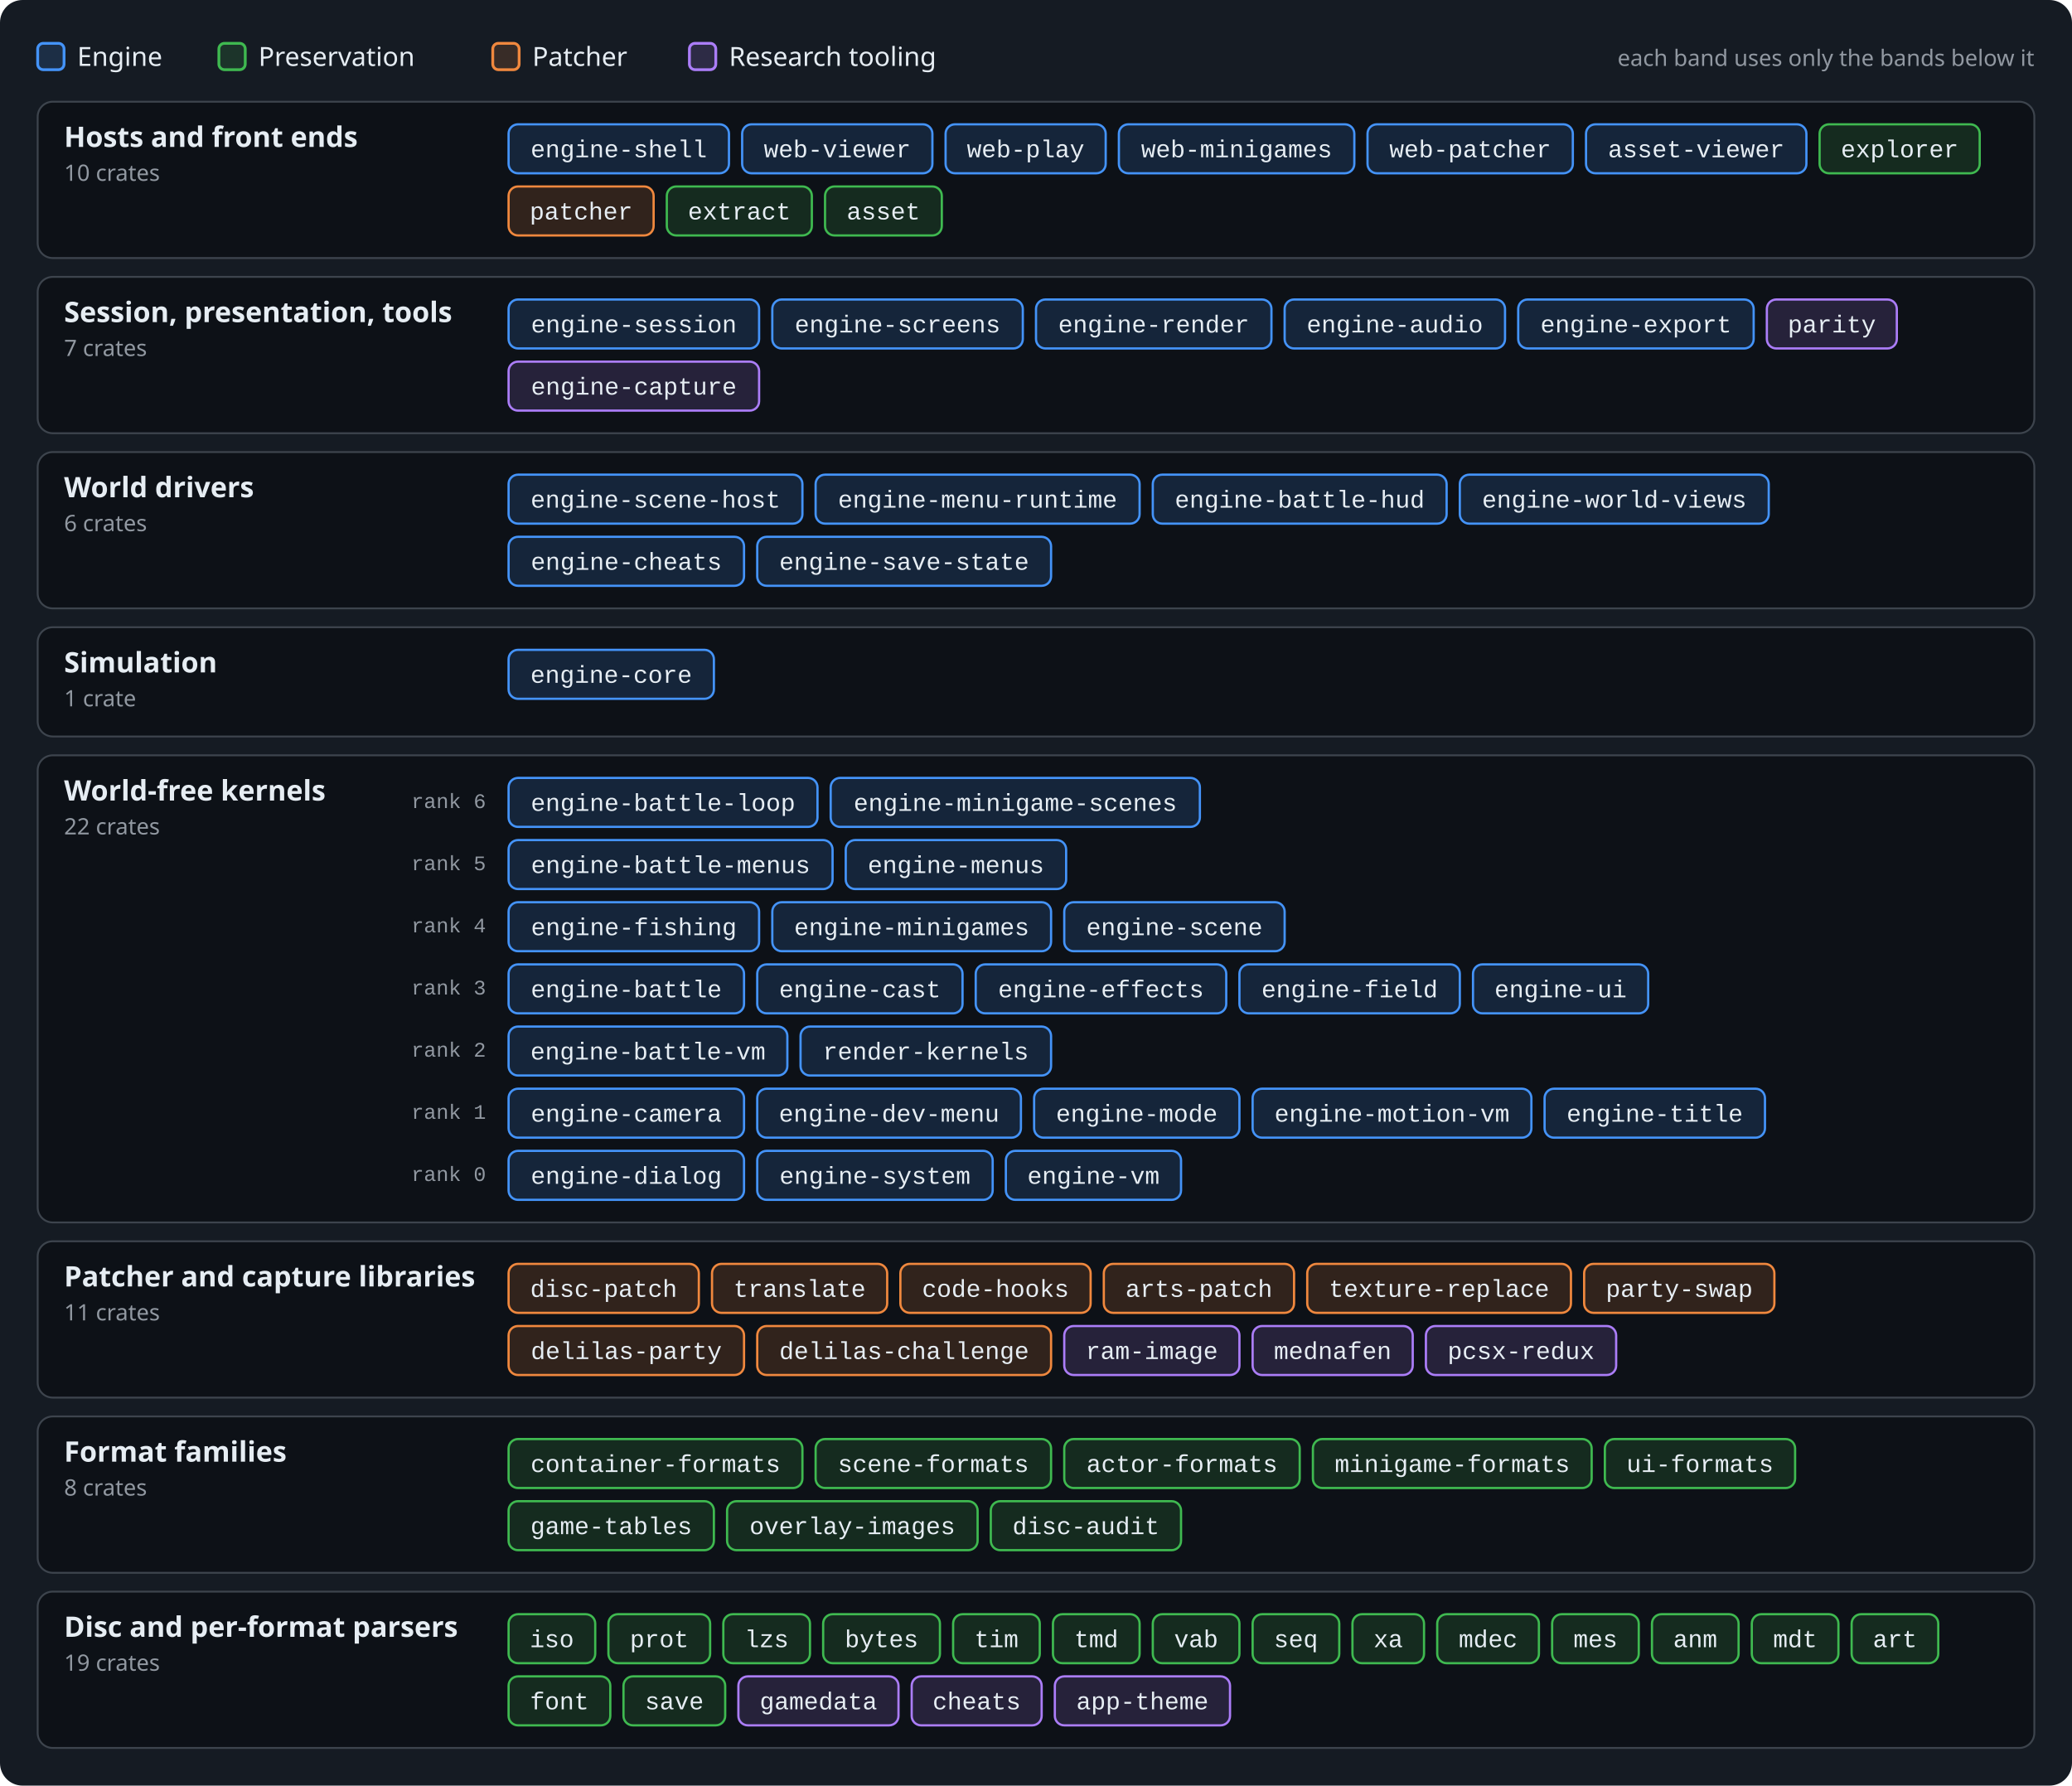
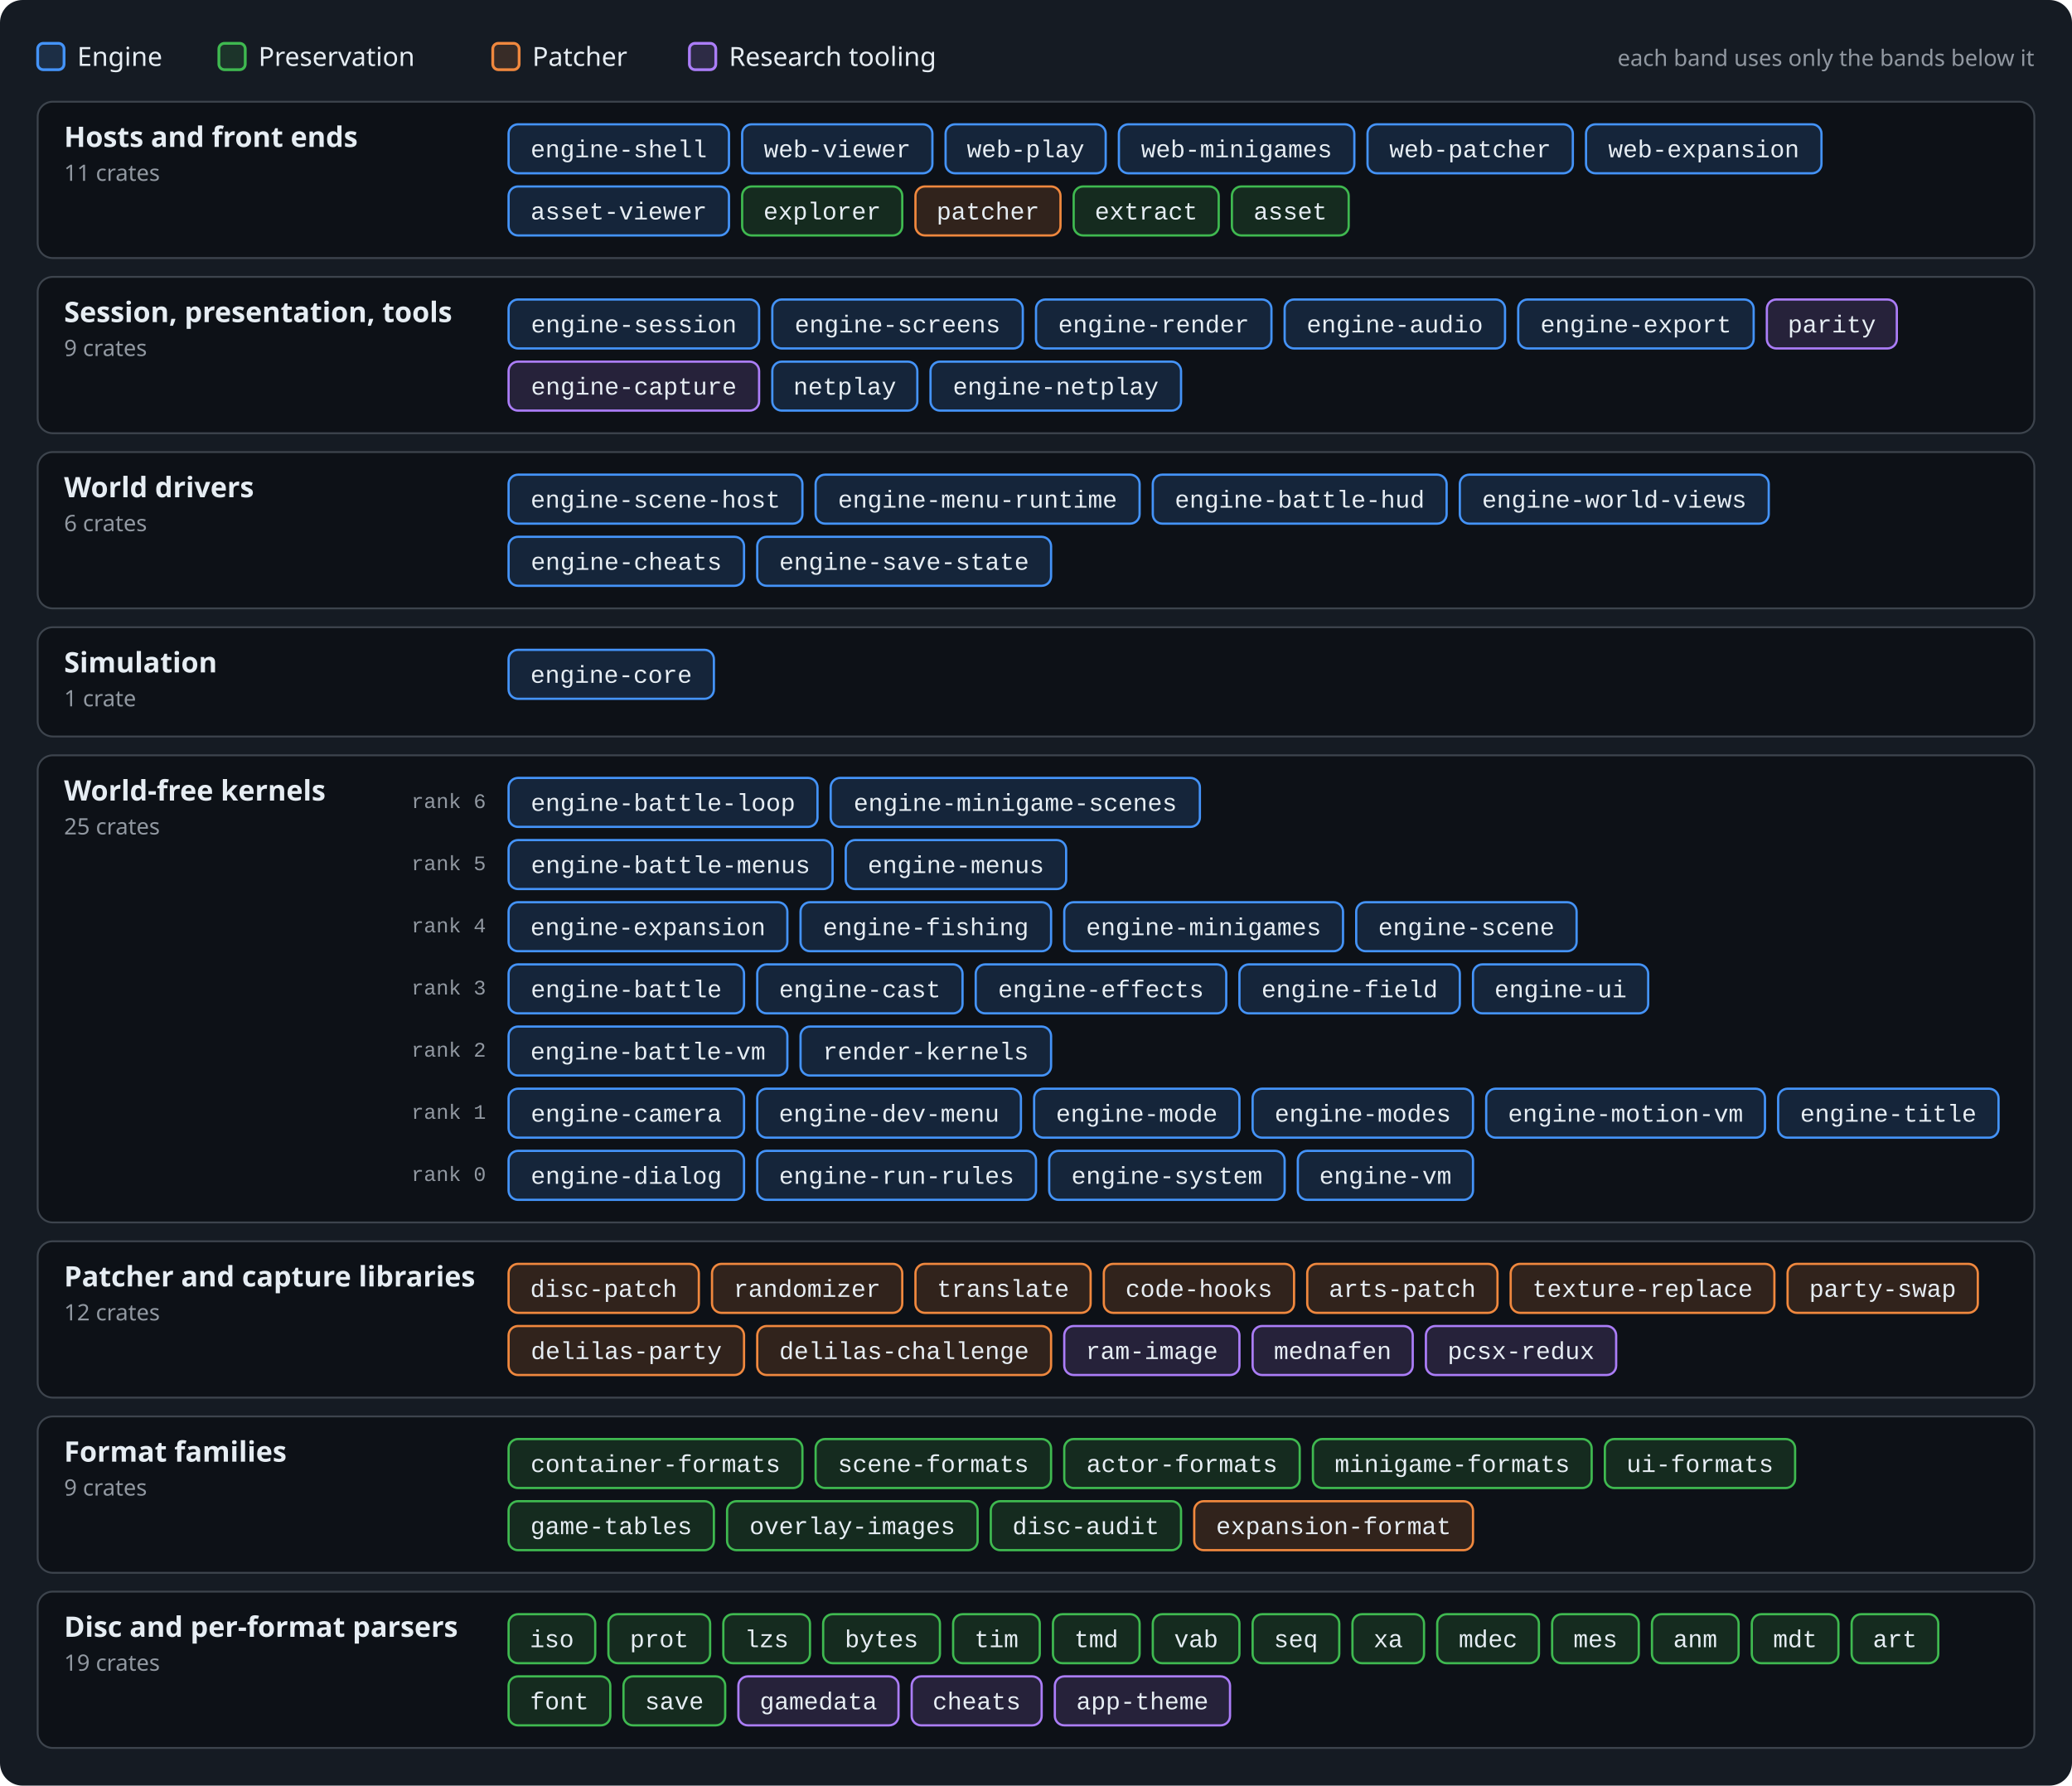
<svg xmlns="http://www.w3.org/2000/svg" viewBox="0 0 1100 948" width="1100" height="948" role="img" aria-labelledby="t d">
  <style>text{font-family:-apple-system, BlinkMacSystemFont, 'Segoe UI', 'Noto Sans', Helvetica, Arial, sans-serif;fill:#e6edf3}.ch{font-family:ui-monospace, SFMono-Regular, Menlo, Consolas, 'Liberation Mono', monospace;font-size:13px}.bt{font-size:15px;font-weight:600}.mu{font-size:12px;fill:#9198a1}.rk{font-family:ui-monospace, SFMono-Regular, Menlo, Consolas, 'Liberation Mono', monospace;font-size:11px;fill:#9198a1}.lg{font-size:14px}</style>
  <rect width="1100" height="948" rx="12" fill="#151b23" />
  <rect x="20" y="23" width="14" height="14" rx="3" fill="#4493f8" fill-opacity="0.16" stroke="#4493f8" stroke-width="1.5" />
  <text x="41" y="35" class="lg">Engine</text>
  <rect x="116.2" y="23" width="14" height="14" rx="3" fill="#3fb950" fill-opacity="0.16" stroke="#3fb950" stroke-width="1.5" />
  <text x="137.2" y="35" class="lg">Preservation</text>
  <rect x="261.6" y="23" width="14" height="14" rx="3" fill="#f0883e" fill-opacity="0.16" stroke="#f0883e" stroke-width="1.5" />
  <text x="282.6" y="35" class="lg">Patcher</text>
  <rect x="366" y="23" width="14" height="14" rx="3" fill="#ab7df8" fill-opacity="0.16" stroke="#ab7df8" stroke-width="1.5" />
  <text x="387" y="35" class="lg">Research tooling</text>
  <text x="1080" y="35" class="mu" text-anchor="end">each band uses only the bands below it</text>
  <rect x="20" y="54" width="1060" height="83" rx="8" fill="#0d1117" stroke="#3d444d" />
  <text x="34" y="78" class="bt">Hosts and front ends</text>
-   <text x="34" y="96" class="mu">10 crates</text>
+   <text x="34" y="96" class="mu">11 crates</text>
  <g>
    <rect x="270" y="66" width="117" height="26" rx="5" fill="#4493f8" fill-opacity="0.16" stroke="#4493f8" stroke-width="1.2" />
    <text x="328.5" y="83.5" class="ch" text-anchor="middle">engine-shell</text>
  </g>
  <g>
    <rect x="394" y="66" width="101" height="26" rx="5" fill="#4493f8" fill-opacity="0.16" stroke="#4493f8" stroke-width="1.2" />
    <text x="444.5" y="83.5" class="ch" text-anchor="middle">web-viewer</text>
  </g>
  <g>
    <rect x="502" y="66" width="85" height="26" rx="5" fill="#4493f8" fill-opacity="0.16" stroke="#4493f8" stroke-width="1.2" />
    <text x="544.5" y="83.5" class="ch" text-anchor="middle">web-play</text>
  </g>
  <g>
    <rect x="594" y="66" width="125" height="26" rx="5" fill="#4493f8" fill-opacity="0.16" stroke="#4493f8" stroke-width="1.2" />
    <text x="656.5" y="83.5" class="ch" text-anchor="middle">web-minigames</text>
  </g>
  <g>
    <rect x="726" y="66" width="109" height="26" rx="5" fill="#4493f8" fill-opacity="0.16" stroke="#4493f8" stroke-width="1.2" />
    <text x="780.5" y="83.5" class="ch" text-anchor="middle">web-patcher</text>
  </g>
  <g>
-     <rect x="842" y="66" width="117" height="26" rx="5" fill="#4493f8" fill-opacity="0.16" stroke="#4493f8" stroke-width="1.2" />
-     <text x="900.5" y="83.5" class="ch" text-anchor="middle">asset-viewer</text>
-   </g>
-   <g>
-     <rect x="966" y="66" width="85" height="26" rx="5" fill="#3fb950" fill-opacity="0.16" stroke="#3fb950" stroke-width="1.2" />
-     <text x="1008.5" y="83.5" class="ch" text-anchor="middle">explorer</text>
-   </g>
-   <g>
-     <rect x="270" y="99" width="77" height="26" rx="5" fill="#f0883e" fill-opacity="0.16" stroke="#f0883e" stroke-width="1.2" />
-     <text x="308.5" y="116.5" class="ch" text-anchor="middle">patcher</text>
-   </g>
-   <g>
-     <rect x="354" y="99" width="77" height="26" rx="5" fill="#3fb950" fill-opacity="0.16" stroke="#3fb950" stroke-width="1.2" />
-     <text x="392.5" y="116.5" class="ch" text-anchor="middle">extract</text>
-   </g>
-   <g>
-     <rect x="438" y="99" width="62" height="26" rx="5" fill="#3fb950" fill-opacity="0.16" stroke="#3fb950" stroke-width="1.2" />
-     <text x="469.0" y="116.5" class="ch" text-anchor="middle">asset</text>
+     <rect x="842" y="66" width="125" height="26" rx="5" fill="#4493f8" fill-opacity="0.16" stroke="#4493f8" stroke-width="1.2" />
+     <text x="904.5" y="83.5" class="ch" text-anchor="middle">web-expansion</text>
+   </g>
+   <g>
+     <rect x="270" y="99" width="117" height="26" rx="5" fill="#4493f8" fill-opacity="0.16" stroke="#4493f8" stroke-width="1.2" />
+     <text x="328.5" y="116.5" class="ch" text-anchor="middle">asset-viewer</text>
+   </g>
+   <g>
+     <rect x="394" y="99" width="85" height="26" rx="5" fill="#3fb950" fill-opacity="0.16" stroke="#3fb950" stroke-width="1.2" />
+     <text x="436.5" y="116.5" class="ch" text-anchor="middle">explorer</text>
+   </g>
+   <g>
+     <rect x="486" y="99" width="77" height="26" rx="5" fill="#f0883e" fill-opacity="0.16" stroke="#f0883e" stroke-width="1.2" />
+     <text x="524.5" y="116.5" class="ch" text-anchor="middle">patcher</text>
+   </g>
+   <g>
+     <rect x="570" y="99" width="77" height="26" rx="5" fill="#3fb950" fill-opacity="0.16" stroke="#3fb950" stroke-width="1.2" />
+     <text x="608.5" y="116.5" class="ch" text-anchor="middle">extract</text>
+   </g>
+   <g>
+     <rect x="654" y="99" width="62" height="26" rx="5" fill="#3fb950" fill-opacity="0.16" stroke="#3fb950" stroke-width="1.2" />
+     <text x="685.0" y="116.5" class="ch" text-anchor="middle">asset</text>
  </g>
  <rect x="20" y="147" width="1060" height="83" rx="8" fill="#0d1117" stroke="#3d444d" />
  <text x="34" y="171" class="bt">Session, presentation, tools</text>
-   <text x="34" y="189" class="mu">7 crates</text>
+   <text x="34" y="189" class="mu">9 crates</text>
  <g>
    <rect x="270" y="159" width="133" height="26" rx="5" fill="#4493f8" fill-opacity="0.16" stroke="#4493f8" stroke-width="1.2" />
    <text x="336.5" y="176.5" class="ch" text-anchor="middle">engine-session</text>
  </g>
  <g>
    <rect x="410" y="159" width="133" height="26" rx="5" fill="#4493f8" fill-opacity="0.16" stroke="#4493f8" stroke-width="1.2" />
    <text x="476.5" y="176.5" class="ch" text-anchor="middle">engine-screens</text>
  </g>
  <g>
    <rect x="550" y="159" width="125" height="26" rx="5" fill="#4493f8" fill-opacity="0.16" stroke="#4493f8" stroke-width="1.2" />
    <text x="612.5" y="176.5" class="ch" text-anchor="middle">engine-render</text>
  </g>
  <g>
    <rect x="682" y="159" width="117" height="26" rx="5" fill="#4493f8" fill-opacity="0.16" stroke="#4493f8" stroke-width="1.2" />
    <text x="740.5" y="176.5" class="ch" text-anchor="middle">engine-audio</text>
  </g>
  <g>
    <rect x="806" y="159" width="125" height="26" rx="5" fill="#4493f8" fill-opacity="0.16" stroke="#4493f8" stroke-width="1.2" />
    <text x="868.5" y="176.5" class="ch" text-anchor="middle">engine-export</text>
  </g>
  <g>
    <rect x="938" y="159" width="69" height="26" rx="5" fill="#ab7df8" fill-opacity="0.16" stroke="#ab7df8" stroke-width="1.2" />
    <text x="972.5" y="176.5" class="ch" text-anchor="middle">parity</text>
  </g>
  <g>
    <rect x="270" y="192" width="133" height="26" rx="5" fill="#ab7df8" fill-opacity="0.16" stroke="#ab7df8" stroke-width="1.2" />
    <text x="336.5" y="209.5" class="ch" text-anchor="middle">engine-capture</text>
+   </g>
+   <g>
+     <rect x="410" y="192" width="77" height="26" rx="5" fill="#4493f8" fill-opacity="0.16" stroke="#4493f8" stroke-width="1.2" />
+     <text x="448.5" y="209.5" class="ch" text-anchor="middle">netplay</text>
+   </g>
+   <g>
+     <rect x="494" y="192" width="133" height="26" rx="5" fill="#4493f8" fill-opacity="0.16" stroke="#4493f8" stroke-width="1.2" />
+     <text x="560.5" y="209.5" class="ch" text-anchor="middle">engine-netplay</text>
  </g>
  <rect x="20" y="240" width="1060" height="83" rx="8" fill="#0d1117" stroke="#3d444d" />
  <text x="34" y="264" class="bt">World drivers</text>
  <text x="34" y="282" class="mu">6 crates</text>
  <g>
    <rect x="270" y="252" width="156" height="26" rx="5" fill="#4493f8" fill-opacity="0.16" stroke="#4493f8" stroke-width="1.2" />
    <text x="348.0" y="269.5" class="ch" text-anchor="middle">engine-scene-host</text>
  </g>
  <g>
    <rect x="433" y="252" width="172" height="26" rx="5" fill="#4493f8" fill-opacity="0.16" stroke="#4493f8" stroke-width="1.2" />
    <text x="519.0" y="269.5" class="ch" text-anchor="middle">engine-menu-runtime</text>
  </g>
  <g>
    <rect x="612" y="252" width="156" height="26" rx="5" fill="#4493f8" fill-opacity="0.16" stroke="#4493f8" stroke-width="1.2" />
    <text x="690.0" y="269.5" class="ch" text-anchor="middle">engine-battle-hud</text>
  </g>
  <g>
    <rect x="775" y="252" width="164" height="26" rx="5" fill="#4493f8" fill-opacity="0.16" stroke="#4493f8" stroke-width="1.2" />
    <text x="857.0" y="269.5" class="ch" text-anchor="middle">engine-world-views</text>
  </g>
  <g>
    <rect x="270" y="285" width="125" height="26" rx="5" fill="#4493f8" fill-opacity="0.16" stroke="#4493f8" stroke-width="1.2" />
    <text x="332.5" y="302.5" class="ch" text-anchor="middle">engine-cheats</text>
  </g>
  <g>
    <rect x="402" y="285" width="156" height="26" rx="5" fill="#4493f8" fill-opacity="0.16" stroke="#4493f8" stroke-width="1.2" />
    <text x="480.0" y="302.5" class="ch" text-anchor="middle">engine-save-state</text>
  </g>
  <rect x="20" y="333" width="1060" height="58" rx="8" fill="#0d1117" stroke="#3d444d" />
  <text x="34" y="357" class="bt">Simulation</text>
  <text x="34" y="375" class="mu">1 crate</text>
  <g>
    <rect x="270" y="345" width="109" height="26" rx="5" fill="#4493f8" fill-opacity="0.16" stroke="#4493f8" stroke-width="1.2" />
    <text x="324.5" y="362.5" class="ch" text-anchor="middle">engine-core</text>
  </g>
  <rect x="20" y="401" width="1060" height="248" rx="8" fill="#0d1117" stroke="#3d444d" />
  <text x="34" y="425" class="bt">World-free kernels</text>
-   <text x="34" y="443" class="mu">22 crates</text>
+   <text x="34" y="443" class="mu">25 crates</text>
  <text x="258" y="429" class="rk" text-anchor="end">rank 6</text>
  <g>
    <rect x="270" y="413" width="164" height="26" rx="5" fill="#4493f8" fill-opacity="0.16" stroke="#4493f8" stroke-width="1.2" />
    <text x="352.0" y="430.5" class="ch" text-anchor="middle">engine-battle-loop</text>
  </g>
  <g>
    <rect x="441" y="413" width="196" height="26" rx="5" fill="#4493f8" fill-opacity="0.16" stroke="#4493f8" stroke-width="1.2" />
    <text x="539.0" y="430.5" class="ch" text-anchor="middle">engine-minigame-scenes</text>
  </g>
  <text x="258" y="462" class="rk" text-anchor="end">rank 5</text>
  <g>
    <rect x="270" y="446" width="172" height="26" rx="5" fill="#4493f8" fill-opacity="0.16" stroke="#4493f8" stroke-width="1.2" />
    <text x="356.0" y="463.5" class="ch" text-anchor="middle">engine-battle-menus</text>
  </g>
  <g>
    <rect x="449" y="446" width="117" height="26" rx="5" fill="#4493f8" fill-opacity="0.16" stroke="#4493f8" stroke-width="1.2" />
    <text x="507.5" y="463.5" class="ch" text-anchor="middle">engine-menus</text>
  </g>
  <text x="258" y="495" class="rk" text-anchor="end">rank 4</text>
  <g>
-     <rect x="270" y="479" width="133" height="26" rx="5" fill="#4493f8" fill-opacity="0.16" stroke="#4493f8" stroke-width="1.2" />
-     <text x="336.5" y="496.5" class="ch" text-anchor="middle">engine-fishing</text>
-   </g>
-   <g>
-     <rect x="410" y="479" width="148" height="26" rx="5" fill="#4493f8" fill-opacity="0.16" stroke="#4493f8" stroke-width="1.2" />
-     <text x="484.0" y="496.5" class="ch" text-anchor="middle">engine-minigames</text>
-   </g>
-   <g>
-     <rect x="565" y="479" width="117" height="26" rx="5" fill="#4493f8" fill-opacity="0.16" stroke="#4493f8" stroke-width="1.2" />
-     <text x="623.5" y="496.5" class="ch" text-anchor="middle">engine-scene</text>
+     <rect x="270" y="479" width="148" height="26" rx="5" fill="#4493f8" fill-opacity="0.16" stroke="#4493f8" stroke-width="1.2" />
+     <text x="344.0" y="496.5" class="ch" text-anchor="middle">engine-expansion</text>
+   </g>
+   <g>
+     <rect x="425" y="479" width="133" height="26" rx="5" fill="#4493f8" fill-opacity="0.16" stroke="#4493f8" stroke-width="1.2" />
+     <text x="491.5" y="496.5" class="ch" text-anchor="middle">engine-fishing</text>
+   </g>
+   <g>
+     <rect x="565" y="479" width="148" height="26" rx="5" fill="#4493f8" fill-opacity="0.16" stroke="#4493f8" stroke-width="1.2" />
+     <text x="639.0" y="496.5" class="ch" text-anchor="middle">engine-minigames</text>
+   </g>
+   <g>
+     <rect x="720" y="479" width="117" height="26" rx="5" fill="#4493f8" fill-opacity="0.16" stroke="#4493f8" stroke-width="1.2" />
+     <text x="778.5" y="496.5" class="ch" text-anchor="middle">engine-scene</text>
  </g>
  <text x="258" y="528" class="rk" text-anchor="end">rank 3</text>
  <g>
    <rect x="270" y="512" width="125" height="26" rx="5" fill="#4493f8" fill-opacity="0.16" stroke="#4493f8" stroke-width="1.2" />
    <text x="332.5" y="529.5" class="ch" text-anchor="middle">engine-battle</text>
  </g>
  <g>
    <rect x="402" y="512" width="109" height="26" rx="5" fill="#4493f8" fill-opacity="0.16" stroke="#4493f8" stroke-width="1.2" />
    <text x="456.5" y="529.5" class="ch" text-anchor="middle">engine-cast</text>
  </g>
  <g>
    <rect x="518" y="512" width="133" height="26" rx="5" fill="#4493f8" fill-opacity="0.16" stroke="#4493f8" stroke-width="1.2" />
    <text x="584.5" y="529.5" class="ch" text-anchor="middle">engine-effects</text>
  </g>
  <g>
    <rect x="658" y="512" width="117" height="26" rx="5" fill="#4493f8" fill-opacity="0.16" stroke="#4493f8" stroke-width="1.2" />
    <text x="716.5" y="529.5" class="ch" text-anchor="middle">engine-field</text>
  </g>
  <g>
    <rect x="782" y="512" width="93" height="26" rx="5" fill="#4493f8" fill-opacity="0.16" stroke="#4493f8" stroke-width="1.2" />
    <text x="828.5" y="529.5" class="ch" text-anchor="middle">engine-ui</text>
  </g>
  <text x="258" y="561" class="rk" text-anchor="end">rank 2</text>
  <g>
    <rect x="270" y="545" width="148" height="26" rx="5" fill="#4493f8" fill-opacity="0.16" stroke="#4493f8" stroke-width="1.2" />
    <text x="344.0" y="562.5" class="ch" text-anchor="middle">engine-battle-vm</text>
  </g>
  <g>
    <rect x="425" y="545" width="133" height="26" rx="5" fill="#4493f8" fill-opacity="0.16" stroke="#4493f8" stroke-width="1.2" />
    <text x="491.5" y="562.5" class="ch" text-anchor="middle">render-kernels</text>
  </g>
  <text x="258" y="594" class="rk" text-anchor="end">rank 1</text>
  <g>
    <rect x="270" y="578" width="125" height="26" rx="5" fill="#4493f8" fill-opacity="0.16" stroke="#4493f8" stroke-width="1.2" />
    <text x="332.5" y="595.5" class="ch" text-anchor="middle">engine-camera</text>
  </g>
  <g>
    <rect x="402" y="578" width="140" height="26" rx="5" fill="#4493f8" fill-opacity="0.16" stroke="#4493f8" stroke-width="1.2" />
    <text x="472.0" y="595.5" class="ch" text-anchor="middle">engine-dev-menu</text>
  </g>
  <g>
    <rect x="549" y="578" width="109" height="26" rx="5" fill="#4493f8" fill-opacity="0.16" stroke="#4493f8" stroke-width="1.2" />
    <text x="603.5" y="595.5" class="ch" text-anchor="middle">engine-mode</text>
  </g>
  <g>
-     <rect x="665" y="578" width="148" height="26" rx="5" fill="#4493f8" fill-opacity="0.16" stroke="#4493f8" stroke-width="1.2" />
-     <text x="739.0" y="595.5" class="ch" text-anchor="middle">engine-motion-vm</text>
-   </g>
-   <g>
-     <rect x="820" y="578" width="117" height="26" rx="5" fill="#4493f8" fill-opacity="0.16" stroke="#4493f8" stroke-width="1.2" />
-     <text x="878.5" y="595.5" class="ch" text-anchor="middle">engine-title</text>
+     <rect x="665" y="578" width="117" height="26" rx="5" fill="#4493f8" fill-opacity="0.16" stroke="#4493f8" stroke-width="1.2" />
+     <text x="723.5" y="595.5" class="ch" text-anchor="middle">engine-modes</text>
+   </g>
+   <g>
+     <rect x="789" y="578" width="148" height="26" rx="5" fill="#4493f8" fill-opacity="0.16" stroke="#4493f8" stroke-width="1.2" />
+     <text x="863.0" y="595.5" class="ch" text-anchor="middle">engine-motion-vm</text>
+   </g>
+   <g>
+     <rect x="944" y="578" width="117" height="26" rx="5" fill="#4493f8" fill-opacity="0.16" stroke="#4493f8" stroke-width="1.2" />
+     <text x="1002.5" y="595.5" class="ch" text-anchor="middle">engine-title</text>
  </g>
  <text x="258" y="627" class="rk" text-anchor="end">rank 0</text>
  <g>
    <rect x="270" y="611" width="125" height="26" rx="5" fill="#4493f8" fill-opacity="0.16" stroke="#4493f8" stroke-width="1.2" />
    <text x="332.5" y="628.5" class="ch" text-anchor="middle">engine-dialog</text>
  </g>
  <g>
-     <rect x="402" y="611" width="125" height="26" rx="5" fill="#4493f8" fill-opacity="0.16" stroke="#4493f8" stroke-width="1.2" />
-     <text x="464.5" y="628.5" class="ch" text-anchor="middle">engine-system</text>
-   </g>
-   <g>
-     <rect x="534" y="611" width="93" height="26" rx="5" fill="#4493f8" fill-opacity="0.16" stroke="#4493f8" stroke-width="1.2" />
-     <text x="580.5" y="628.5" class="ch" text-anchor="middle">engine-vm</text>
+     <rect x="402" y="611" width="148" height="26" rx="5" fill="#4493f8" fill-opacity="0.16" stroke="#4493f8" stroke-width="1.2" />
+     <text x="476.0" y="628.5" class="ch" text-anchor="middle">engine-run-rules</text>
+   </g>
+   <g>
+     <rect x="557" y="611" width="125" height="26" rx="5" fill="#4493f8" fill-opacity="0.16" stroke="#4493f8" stroke-width="1.2" />
+     <text x="619.5" y="628.5" class="ch" text-anchor="middle">engine-system</text>
+   </g>
+   <g>
+     <rect x="689" y="611" width="93" height="26" rx="5" fill="#4493f8" fill-opacity="0.16" stroke="#4493f8" stroke-width="1.2" />
+     <text x="735.5" y="628.5" class="ch" text-anchor="middle">engine-vm</text>
  </g>
  <rect x="20" y="659" width="1060" height="83" rx="8" fill="#0d1117" stroke="#3d444d" />
  <text x="34" y="683" class="bt">Patcher and capture libraries</text>
-   <text x="34" y="701" class="mu">11 crates</text>
+   <text x="34" y="701" class="mu">12 crates</text>
  <g>
    <rect x="270" y="671" width="101" height="26" rx="5" fill="#f0883e" fill-opacity="0.16" stroke="#f0883e" stroke-width="1.2" />
    <text x="320.5" y="688.5" class="ch" text-anchor="middle">disc-patch</text>
  </g>
  <g>
-     <rect x="378" y="671" width="93" height="26" rx="5" fill="#f0883e" fill-opacity="0.16" stroke="#f0883e" stroke-width="1.2" />
-     <text x="424.5" y="688.5" class="ch" text-anchor="middle">translate</text>
-   </g>
-   <g>
-     <rect x="478" y="671" width="101" height="26" rx="5" fill="#f0883e" fill-opacity="0.16" stroke="#f0883e" stroke-width="1.2" />
-     <text x="528.5" y="688.5" class="ch" text-anchor="middle">code-hooks</text>
+     <rect x="378" y="671" width="101" height="26" rx="5" fill="#f0883e" fill-opacity="0.16" stroke="#f0883e" stroke-width="1.2" />
+     <text x="428.5" y="688.5" class="ch" text-anchor="middle">randomizer</text>
+   </g>
+   <g>
+     <rect x="486" y="671" width="93" height="26" rx="5" fill="#f0883e" fill-opacity="0.16" stroke="#f0883e" stroke-width="1.2" />
+     <text x="532.5" y="688.5" class="ch" text-anchor="middle">translate</text>
  </g>
  <g>
    <rect x="586" y="671" width="101" height="26" rx="5" fill="#f0883e" fill-opacity="0.16" stroke="#f0883e" stroke-width="1.2" />
-     <text x="636.5" y="688.5" class="ch" text-anchor="middle">arts-patch</text>
-   </g>
-   <g>
-     <rect x="694" y="671" width="140" height="26" rx="5" fill="#f0883e" fill-opacity="0.16" stroke="#f0883e" stroke-width="1.2" />
-     <text x="764.0" y="688.5" class="ch" text-anchor="middle">texture-replace</text>
-   </g>
-   <g>
-     <rect x="841" y="671" width="101" height="26" rx="5" fill="#f0883e" fill-opacity="0.16" stroke="#f0883e" stroke-width="1.2" />
-     <text x="891.5" y="688.5" class="ch" text-anchor="middle">party-swap</text>
+     <text x="636.5" y="688.5" class="ch" text-anchor="middle">code-hooks</text>
+   </g>
+   <g>
+     <rect x="694" y="671" width="101" height="26" rx="5" fill="#f0883e" fill-opacity="0.16" stroke="#f0883e" stroke-width="1.2" />
+     <text x="744.5" y="688.5" class="ch" text-anchor="middle">arts-patch</text>
+   </g>
+   <g>
+     <rect x="802" y="671" width="140" height="26" rx="5" fill="#f0883e" fill-opacity="0.16" stroke="#f0883e" stroke-width="1.2" />
+     <text x="872.0" y="688.5" class="ch" text-anchor="middle">texture-replace</text>
+   </g>
+   <g>
+     <rect x="949" y="671" width="101" height="26" rx="5" fill="#f0883e" fill-opacity="0.16" stroke="#f0883e" stroke-width="1.2" />
+     <text x="999.5" y="688.5" class="ch" text-anchor="middle">party-swap</text>
  </g>
  <g>
    <rect x="270" y="704" width="125" height="26" rx="5" fill="#f0883e" fill-opacity="0.16" stroke="#f0883e" stroke-width="1.2" />
    <text x="332.5" y="721.5" class="ch" text-anchor="middle">delilas-party</text>
  </g>
  <g>
    <rect x="402" y="704" width="156" height="26" rx="5" fill="#f0883e" fill-opacity="0.16" stroke="#f0883e" stroke-width="1.2" />
    <text x="480.0" y="721.5" class="ch" text-anchor="middle">delilas-challenge</text>
  </g>
  <g>
    <rect x="565" y="704" width="93" height="26" rx="5" fill="#ab7df8" fill-opacity="0.16" stroke="#ab7df8" stroke-width="1.2" />
    <text x="611.5" y="721.5" class="ch" text-anchor="middle">ram-image</text>
  </g>
  <g>
    <rect x="665" y="704" width="85" height="26" rx="5" fill="#ab7df8" fill-opacity="0.16" stroke="#ab7df8" stroke-width="1.2" />
    <text x="707.5" y="721.5" class="ch" text-anchor="middle">mednafen</text>
  </g>
  <g>
    <rect x="757" y="704" width="101" height="26" rx="5" fill="#ab7df8" fill-opacity="0.16" stroke="#ab7df8" stroke-width="1.2" />
    <text x="807.5" y="721.5" class="ch" text-anchor="middle">pcsx-redux</text>
  </g>
  <rect x="20" y="752" width="1060" height="83" rx="8" fill="#0d1117" stroke="#3d444d" />
  <text x="34" y="776" class="bt">Format families</text>
-   <text x="34" y="794" class="mu">8 crates</text>
+   <text x="34" y="794" class="mu">9 crates</text>
  <g>
    <rect x="270" y="764" width="156" height="26" rx="5" fill="#3fb950" fill-opacity="0.16" stroke="#3fb950" stroke-width="1.2" />
    <text x="348.0" y="781.5" class="ch" text-anchor="middle">container-formats</text>
  </g>
  <g>
    <rect x="433" y="764" width="125" height="26" rx="5" fill="#3fb950" fill-opacity="0.16" stroke="#3fb950" stroke-width="1.2" />
    <text x="495.5" y="781.5" class="ch" text-anchor="middle">scene-formats</text>
  </g>
  <g>
    <rect x="565" y="764" width="125" height="26" rx="5" fill="#3fb950" fill-opacity="0.16" stroke="#3fb950" stroke-width="1.2" />
    <text x="627.5" y="781.5" class="ch" text-anchor="middle">actor-formats</text>
  </g>
  <g>
    <rect x="697" y="764" width="148" height="26" rx="5" fill="#3fb950" fill-opacity="0.16" stroke="#3fb950" stroke-width="1.2" />
    <text x="771.0" y="781.5" class="ch" text-anchor="middle">minigame-formats</text>
  </g>
  <g>
    <rect x="852" y="764" width="101" height="26" rx="5" fill="#3fb950" fill-opacity="0.16" stroke="#3fb950" stroke-width="1.2" />
    <text x="902.5" y="781.5" class="ch" text-anchor="middle">ui-formats</text>
  </g>
  <g>
    <rect x="270" y="797" width="109" height="26" rx="5" fill="#3fb950" fill-opacity="0.16" stroke="#3fb950" stroke-width="1.2" />
    <text x="324.5" y="814.5" class="ch" text-anchor="middle">game-tables</text>
  </g>
  <g>
    <rect x="386" y="797" width="133" height="26" rx="5" fill="#3fb950" fill-opacity="0.16" stroke="#3fb950" stroke-width="1.2" />
    <text x="452.5" y="814.5" class="ch" text-anchor="middle">overlay-images</text>
  </g>
  <g>
    <rect x="526" y="797" width="101" height="26" rx="5" fill="#3fb950" fill-opacity="0.16" stroke="#3fb950" stroke-width="1.2" />
    <text x="576.5" y="814.5" class="ch" text-anchor="middle">disc-audit</text>
+   </g>
+   <g>
+     <rect x="634" y="797" width="148" height="26" rx="5" fill="#f0883e" fill-opacity="0.16" stroke="#f0883e" stroke-width="1.2" />
+     <text x="708.0" y="814.5" class="ch" text-anchor="middle">expansion-format</text>
  </g>
  <rect x="20" y="845" width="1060" height="83" rx="8" fill="#0d1117" stroke="#3d444d" />
  <text x="34" y="869" class="bt">Disc and per-format parsers</text>
  <text x="34" y="887" class="mu">19 crates</text>
  <g>
    <rect x="270" y="857" width="46" height="26" rx="5" fill="#3fb950" fill-opacity="0.16" stroke="#3fb950" stroke-width="1.2" />
    <text x="293.0" y="874.5" class="ch" text-anchor="middle">iso</text>
  </g>
  <g>
    <rect x="323" y="857" width="54" height="26" rx="5" fill="#3fb950" fill-opacity="0.16" stroke="#3fb950" stroke-width="1.2" />
    <text x="350.0" y="874.5" class="ch" text-anchor="middle">prot</text>
  </g>
  <g>
    <rect x="384" y="857" width="46" height="26" rx="5" fill="#3fb950" fill-opacity="0.16" stroke="#3fb950" stroke-width="1.2" />
    <text x="407.0" y="874.5" class="ch" text-anchor="middle">lzs</text>
  </g>
  <g>
    <rect x="437" y="857" width="62" height="26" rx="5" fill="#3fb950" fill-opacity="0.16" stroke="#3fb950" stroke-width="1.2" />
    <text x="468.0" y="874.5" class="ch" text-anchor="middle">bytes</text>
  </g>
  <g>
    <rect x="506" y="857" width="46" height="26" rx="5" fill="#3fb950" fill-opacity="0.16" stroke="#3fb950" stroke-width="1.2" />
    <text x="529.0" y="874.5" class="ch" text-anchor="middle">tim</text>
  </g>
  <g>
    <rect x="559" y="857" width="46" height="26" rx="5" fill="#3fb950" fill-opacity="0.16" stroke="#3fb950" stroke-width="1.2" />
    <text x="582.0" y="874.5" class="ch" text-anchor="middle">tmd</text>
  </g>
  <g>
    <rect x="612" y="857" width="46" height="26" rx="5" fill="#3fb950" fill-opacity="0.16" stroke="#3fb950" stroke-width="1.2" />
    <text x="635.0" y="874.5" class="ch" text-anchor="middle">vab</text>
  </g>
  <g>
    <rect x="665" y="857" width="46" height="26" rx="5" fill="#3fb950" fill-opacity="0.16" stroke="#3fb950" stroke-width="1.2" />
    <text x="688.0" y="874.5" class="ch" text-anchor="middle">seq</text>
  </g>
  <g>
    <rect x="718" y="857" width="38" height="26" rx="5" fill="#3fb950" fill-opacity="0.16" stroke="#3fb950" stroke-width="1.2" />
    <text x="737.0" y="874.5" class="ch" text-anchor="middle">xa</text>
  </g>
  <g>
    <rect x="763" y="857" width="54" height="26" rx="5" fill="#3fb950" fill-opacity="0.16" stroke="#3fb950" stroke-width="1.2" />
    <text x="790.0" y="874.5" class="ch" text-anchor="middle">mdec</text>
  </g>
  <g>
    <rect x="824" y="857" width="46" height="26" rx="5" fill="#3fb950" fill-opacity="0.16" stroke="#3fb950" stroke-width="1.2" />
    <text x="847.0" y="874.5" class="ch" text-anchor="middle">mes</text>
  </g>
  <g>
    <rect x="877" y="857" width="46" height="26" rx="5" fill="#3fb950" fill-opacity="0.16" stroke="#3fb950" stroke-width="1.2" />
    <text x="900.0" y="874.5" class="ch" text-anchor="middle">anm</text>
  </g>
  <g>
    <rect x="930" y="857" width="46" height="26" rx="5" fill="#3fb950" fill-opacity="0.16" stroke="#3fb950" stroke-width="1.2" />
    <text x="953.0" y="874.5" class="ch" text-anchor="middle">mdt</text>
  </g>
  <g>
    <rect x="983" y="857" width="46" height="26" rx="5" fill="#3fb950" fill-opacity="0.16" stroke="#3fb950" stroke-width="1.2" />
    <text x="1006.0" y="874.5" class="ch" text-anchor="middle">art</text>
  </g>
  <g>
    <rect x="270" y="890" width="54" height="26" rx="5" fill="#3fb950" fill-opacity="0.16" stroke="#3fb950" stroke-width="1.2" />
    <text x="297.0" y="907.5" class="ch" text-anchor="middle">font</text>
  </g>
  <g>
    <rect x="331" y="890" width="54" height="26" rx="5" fill="#3fb950" fill-opacity="0.16" stroke="#3fb950" stroke-width="1.2" />
    <text x="358.0" y="907.5" class="ch" text-anchor="middle">save</text>
  </g>
  <g>
    <rect x="392" y="890" width="85" height="26" rx="5" fill="#ab7df8" fill-opacity="0.16" stroke="#ab7df8" stroke-width="1.2" />
    <text x="434.5" y="907.5" class="ch" text-anchor="middle">gamedata</text>
  </g>
  <g>
    <rect x="484" y="890" width="69" height="26" rx="5" fill="#ab7df8" fill-opacity="0.16" stroke="#ab7df8" stroke-width="1.2" />
    <text x="518.5" y="907.5" class="ch" text-anchor="middle">cheats</text>
  </g>
  <g>
    <rect x="560" y="890" width="93" height="26" rx="5" fill="#ab7df8" fill-opacity="0.16" stroke="#ab7df8" stroke-width="1.2" />
    <text x="606.5" y="907.5" class="ch" text-anchor="middle">app-theme</text>
  </g>
</svg>
